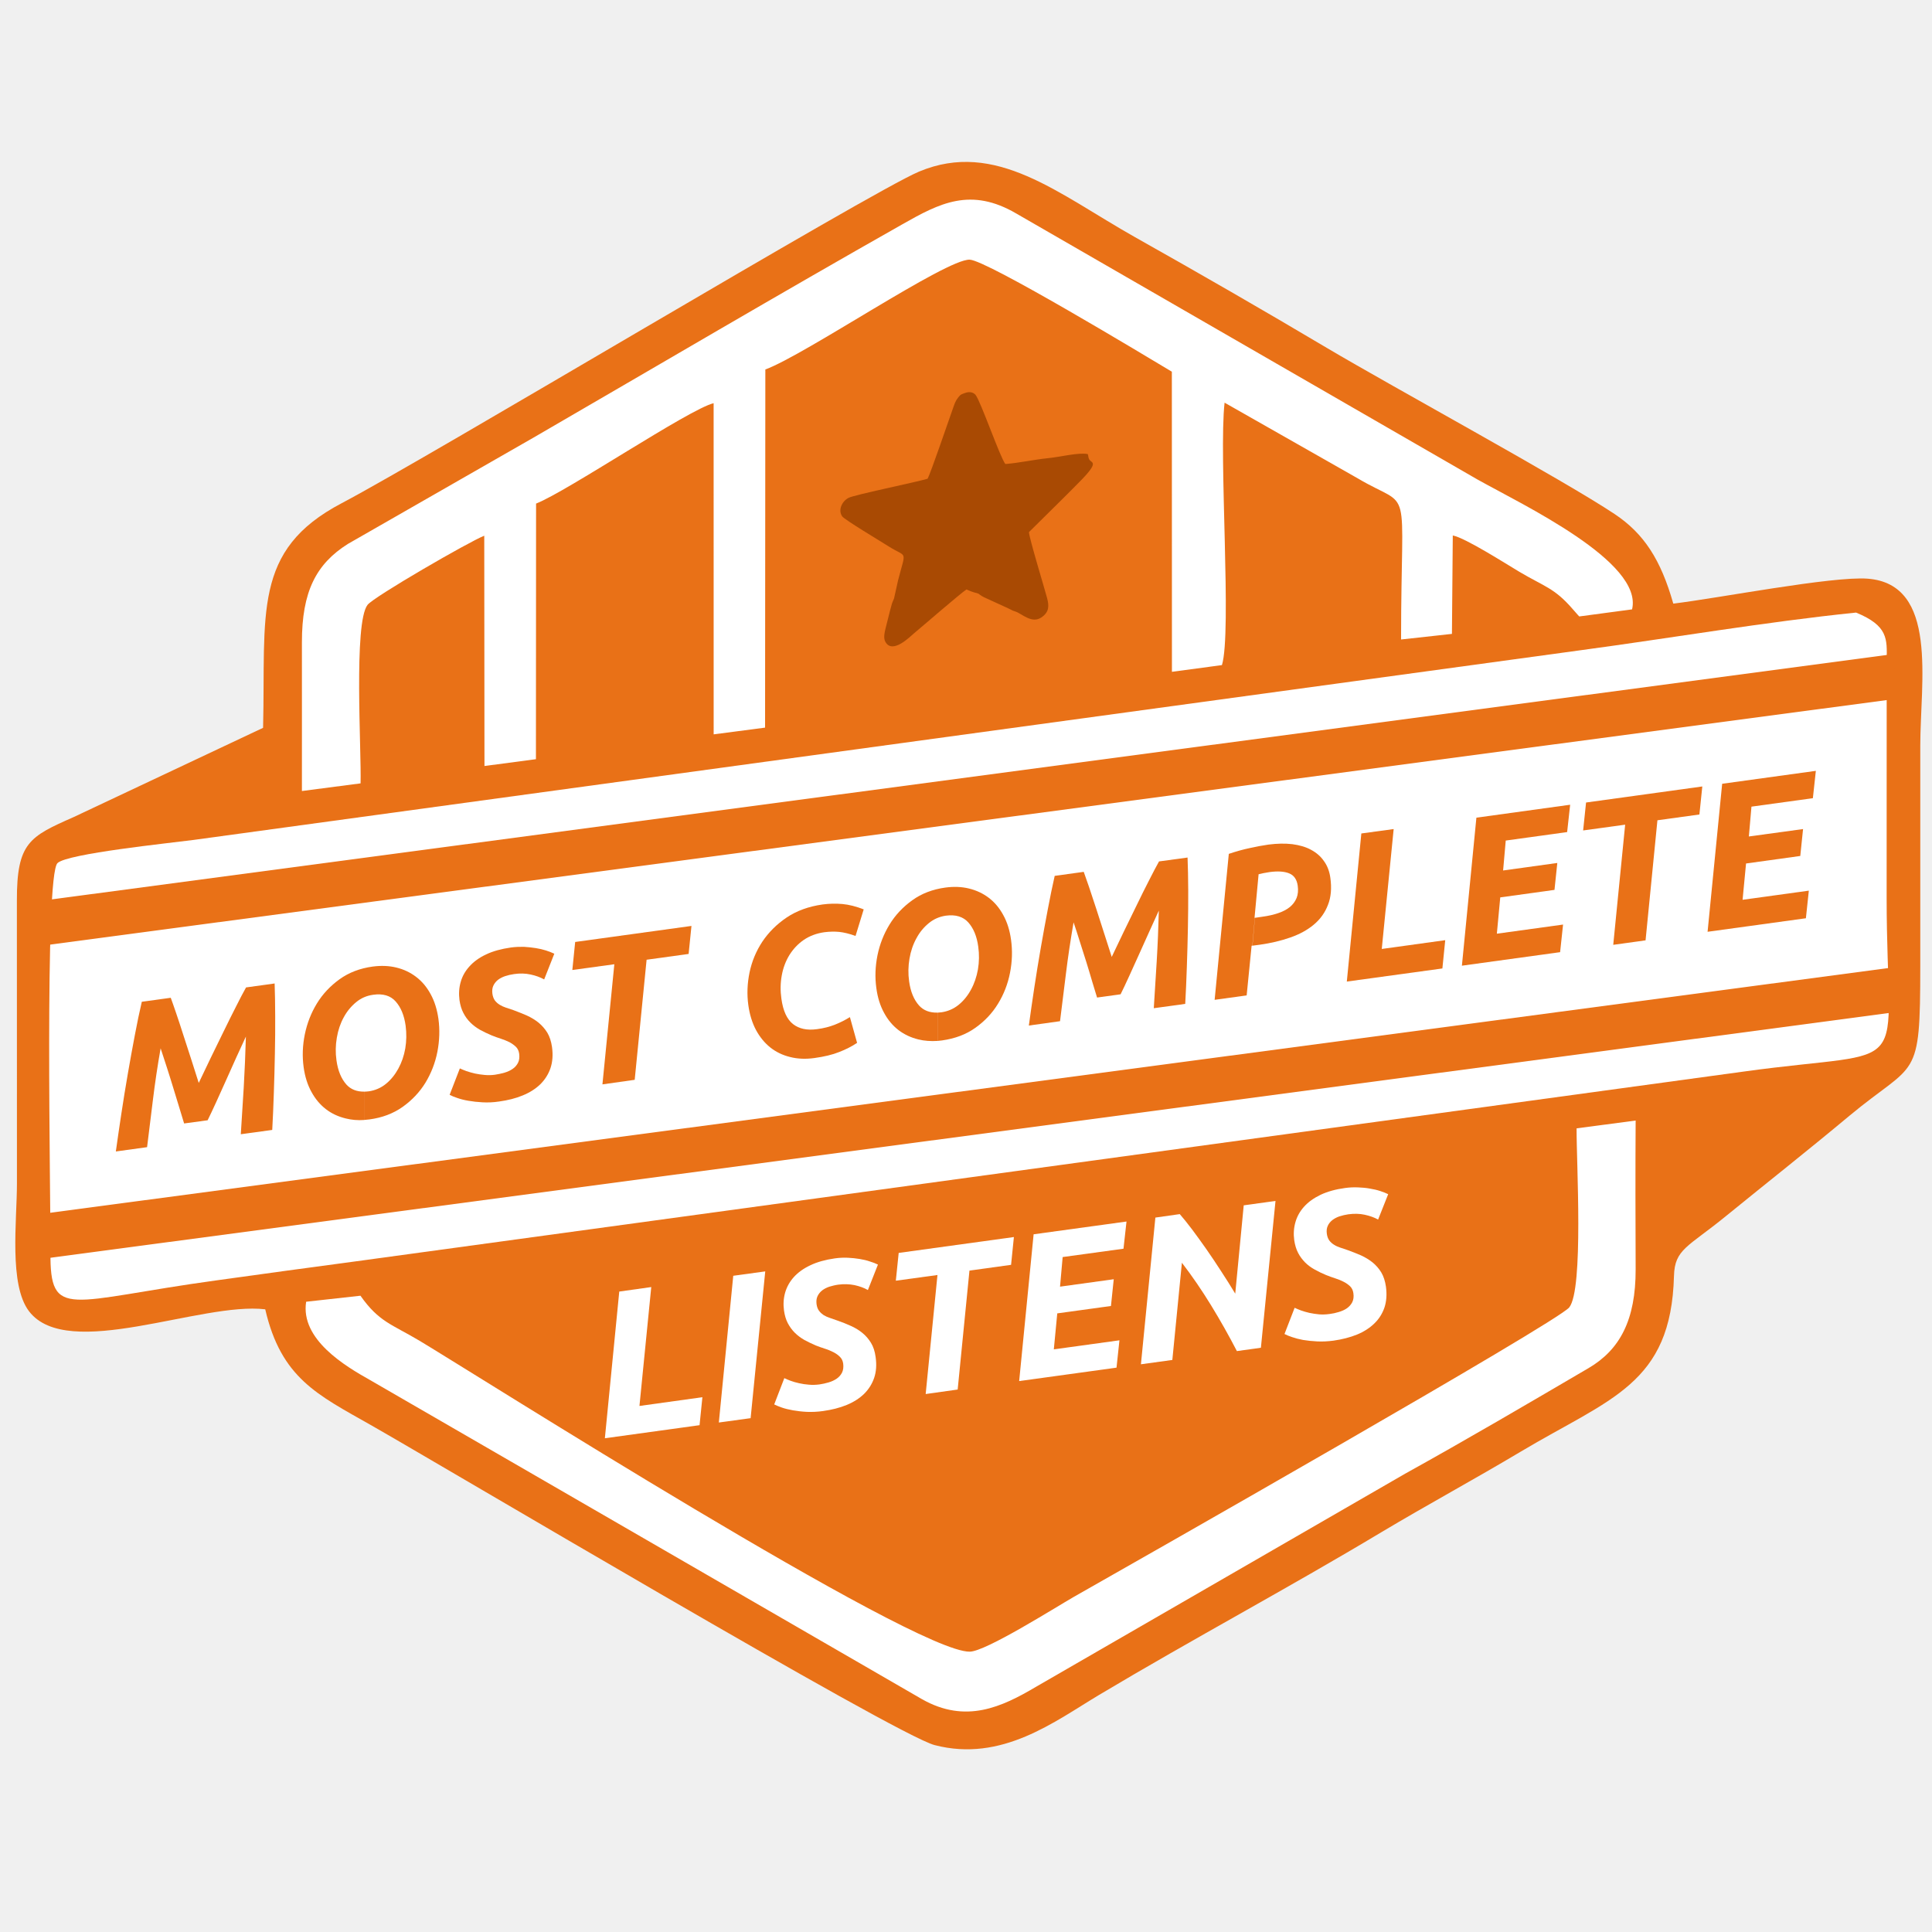
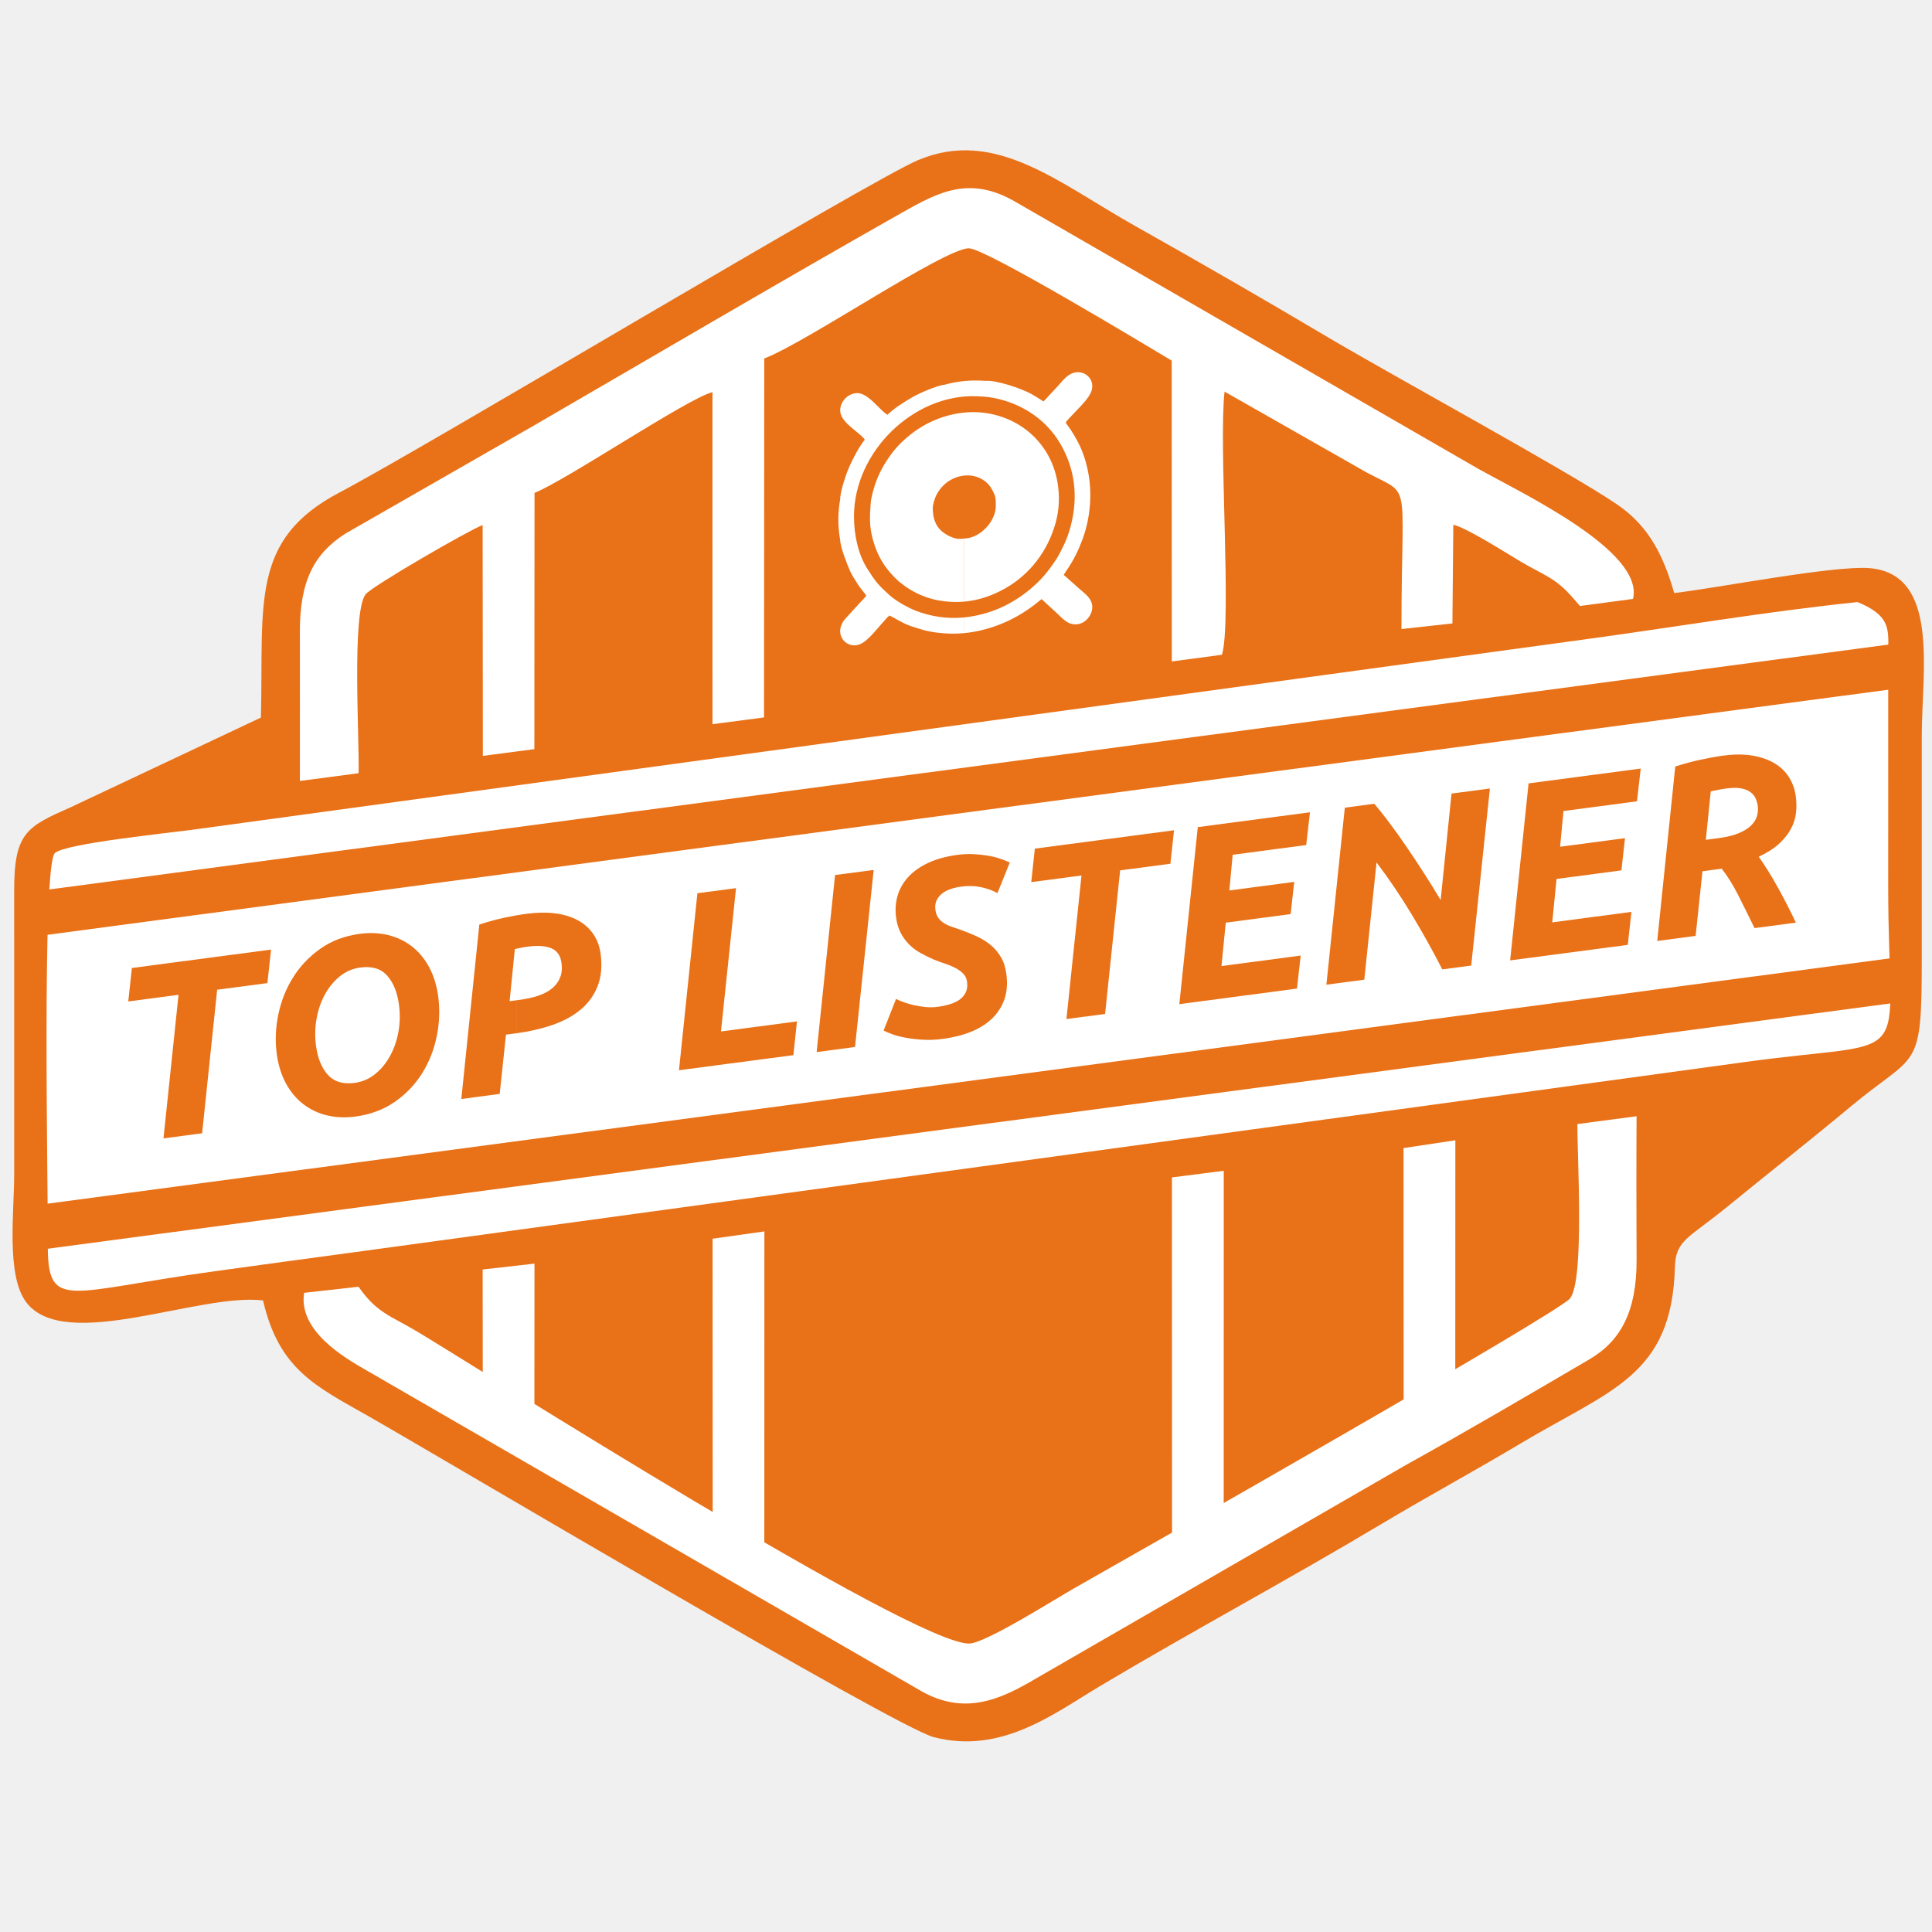
<svg xmlns="http://www.w3.org/2000/svg" version="1.1" x="0px" y="0px" width="100px" height="100px" viewBox="0 0 100 100" enable-background="new 0 0 100 100" xml:space="preserve">
  <g id="primary">
-     <path fill-rule="evenodd" clip-rule="evenodd" fill="#E97117" d="M13.617,37.672l-9.805,4.62c-2.284,1.009-2.946,1.322-2.938,4.331   L0.877,61.24c0,1.964-0.424,5.259,0.628,6.634c2.002,2.611,8.911-0.505,12.224-0.104c0.821,3.559,2.708,4.425,5.434,5.973   c3.511,1.992,27.206,16.063,29.213,16.583c3.487,0.905,6.213-1.224,8.524-2.604c4.838-2.888,9.768-5.517,14.586-8.407   c2.451-1.463,4.808-2.735,7.226-4.178c4.63-2.763,7.785-3.482,7.933-9.094c0.036-1.393,0.725-1.495,2.684-3.094   c2.149-1.75,4.225-3.384,6.392-5.193c3.461-2.879,3.672-1.7,3.672-7.745c0-3.799,0-7.598,0-11.402c0-3.313,0.953-8.375-2.724-8.657   c-1.832-0.138-7.796,1.023-10.06,1.291c-0.647-2.277-1.518-3.621-3.027-4.63c-2.667-1.779-11.455-6.56-14.911-8.609   c-3.324-1.974-6.526-3.817-9.945-5.741c-3.933-2.214-7.191-5.049-11.161-3.379c-2.532,1.066-25.332,14.769-29.886,17.165   C13.039,28.488,13.76,31.761,13.617,37.672" />
+     <path fill-rule="evenodd" clip-rule="evenodd" fill="#E97117" d="M13.506,37.141l-9.828,4.634c-2.29,1.01-2.953,1.322-2.944,4.341   l0.001,14.647c0.001,1.968-0.426,5.273,0.629,6.65c2.005,2.616,8.932-0.504,12.251-0.103c0.823,3.566,2.713,4.435,5.445,5.985   c3.52,1.999,27.27,16.1,29.278,16.621c3.494,0.906,6.229-1.229,8.544-2.612c4.848-2.892,9.787-5.532,14.619-8.421   c2.457-1.468,4.821-2.745,7.24-4.19c4.641-2.77,7.804-3.489,7.952-9.114c0.037-1.396,0.727-1.5,2.692-3.103   c2.152-1.756,4.232-3.392,6.405-5.201c3.469-2.89,3.681-1.706,3.681-7.764c0-3.811,0-7.621,0-11.431   c0-3.321,0.953-8.393-2.729-8.675c-1.838-0.14-7.818,1.023-10.085,1.292c-0.649-2.279-1.52-3.627-3.033-4.639   c-2.672-1.788-11.481-6.578-14.946-8.632c-3.332-1.977-6.541-3.827-9.967-5.754c-3.942-2.219-7.208-5.061-11.187-3.386   C44.99,9.355,22.141,23.086,17.574,25.49C12.925,27.937,13.648,31.217,13.506,37.141" />
  </g>
  <g id="secondary">
-     <path fill-rule="evenodd" clip-rule="evenodd" fill="#FFFFFF" d="M96.07,31.707c-4.711,0.483-9.585,1.322-14.271,1.951   l-71.789,9.818c-1.245,0.165-6.522,0.705-7.033,1.197c-0.683,0.647-0.346,17.403-0.366,20.135c-0.025,3.558,0.921,2.514,8.617,1.46   c2.413-0.335,4.781-0.661,7.196-0.982l71.821-9.821c9.036-1.251,7.407,0.566,7.407-9.014l0.003-12.296   C97.672,33.077,97.734,32.39,96.07,31.707" />
-     <path fill-rule="evenodd" clip-rule="evenodd" fill="#FFFFFF" d="M15.627,40.943l3.036-0.396c0.049-1.733-0.366-8.296,0.36-9.238   c0.318-0.419,5.303-3.299,6.042-3.58l0.011,11.919l2.664-0.352l0.007-13.231c1.602-0.625,7.911-4.884,9.19-5.196l0.002,17.141   l2.661-0.348l0.014-18.538c2.102-0.778,9.351-5.729,10.578-5.684c0.9,0.032,9.16,5.019,10.463,5.799l0.004,15.534l2.588-0.348   c0.52-1.683-0.172-10.837,0.137-13.583l6.896,3.92c2.88,1.705,2.242-0.121,2.239,8.338l2.633-0.29l0.044-5.095   c0.658,0.129,2.73,1.456,3.443,1.879c1.301,0.772,1.807,0.835,2.737,1.902l0.271,0.308c0.019,0.022,0.063,0.067,0.095,0.103   l2.734-0.366c0.586-2.469-5.684-5.422-8.009-6.726L52.619,11.061c-2.376-1.397-3.991-0.54-5.905,0.544   C40.339,15.212,34,18.949,27.631,22.641l-9.63,5.516c-1.631,1.032-2.379,2.452-2.374,5.103   C15.632,35.822,15.625,38.381,15.627,40.943" />
-     <path fill-rule="evenodd" clip-rule="evenodd" fill="#FFFFFF" d="M81.604,58.404c-0.012,1.709,0.375,8.322-0.381,9.268   c-0.626,0.773-22.597,13.256-25.644,14.983c-0.952,0.545-4.546,2.821-5.381,2.835c-2.891,0.053-25.602-14.371-28.477-16.089   c-1.455-0.868-2.107-0.975-3.064-2.335l-2.811,0.312c-0.304,1.946,2.012,3.327,3.309,4.054L47.724,87.95   c2.263,1.28,4.12,0.412,5.908-0.646L72.726,76.28c3.216-1.782,6.322-3.607,9.501-5.469c1.618-0.952,2.44-2.487,2.434-5.117   c-0.011-2.562-0.016-5.133,0-7.696L81.604,58.404z" />
-     <path fill="#FFFFFF" d="M68.818,68.012c0.16-0.019,0.323-0.054,0.481-0.104c0.159-0.048,0.299-0.11,0.415-0.19   c0.119-0.085,0.213-0.188,0.279-0.317c0.063-0.125,0.085-0.281,0.058-0.465c-0.02-0.142-0.072-0.26-0.166-0.353   c-0.093-0.09-0.204-0.17-0.336-0.237c-0.133-0.07-0.278-0.128-0.437-0.179c-0.158-0.053-0.315-0.105-0.478-0.173   c-0.206-0.086-0.402-0.179-0.591-0.286c-0.188-0.103-0.353-0.227-0.493-0.366c-0.142-0.146-0.265-0.308-0.359-0.491   c-0.1-0.188-0.164-0.41-0.202-0.66c-0.044-0.326-0.023-0.638,0.063-0.934c0.084-0.299,0.236-0.566,0.451-0.804   c0.216-0.241,0.499-0.441,0.85-0.611c0.354-0.166,0.775-0.285,1.273-0.352c0.225-0.031,0.448-0.041,0.664-0.031   c0.219,0.008,0.422,0.026,0.613,0.062c0.192,0.031,0.369,0.071,0.531,0.125c0.163,0.053,0.303,0.107,0.418,0.165l-0.521,1.313   c-0.195-0.108-0.428-0.192-0.692-0.249c-0.27-0.059-0.549-0.063-0.85-0.023c-0.159,0.023-0.315,0.06-0.461,0.107   c-0.144,0.049-0.268,0.117-0.371,0.197c-0.104,0.084-0.184,0.183-0.234,0.298c-0.052,0.113-0.068,0.25-0.046,0.407   c0.019,0.142,0.063,0.255,0.126,0.344c0.067,0.089,0.147,0.16,0.241,0.219c0.097,0.063,0.204,0.111,0.324,0.151   c0.123,0.04,0.25,0.086,0.386,0.13c0.234,0.084,0.465,0.175,0.688,0.272c0.224,0.102,0.422,0.223,0.601,0.365   c0.18,0.148,0.33,0.318,0.452,0.519c0.119,0.201,0.199,0.446,0.24,0.731c0.056,0.406,0.029,0.769-0.076,1.085   c-0.108,0.316-0.283,0.594-0.524,0.826c-0.243,0.236-0.543,0.429-0.899,0.575c-0.358,0.144-0.764,0.25-1.218,0.314   c-0.298,0.039-0.577,0.052-0.842,0.039c-0.267-0.014-0.507-0.039-0.727-0.075c-0.217-0.041-0.406-0.09-0.571-0.148   c-0.163-0.054-0.293-0.106-0.393-0.16l0.525-1.357c0.093,0.044,0.201,0.09,0.333,0.139c0.13,0.045,0.273,0.089,0.433,0.125   c0.159,0.034,0.327,0.058,0.501,0.076C68.453,68.043,68.633,68.039,68.818,68.012" />
-     <path fill="#FFFFFF" d="M64.021,69.932c-0.411-0.794-0.856-1.585-1.337-2.37c-0.479-0.781-0.983-1.519-1.509-2.202l-0.495,5.031   l-1.626,0.224l0.748-7.593l1.263-0.18c0.198,0.229,0.412,0.496,0.646,0.805c0.232,0.312,0.475,0.646,0.729,1.009   c0.251,0.36,0.506,0.741,0.76,1.134c0.255,0.393,0.504,0.781,0.736,1.169l0.439-4.571l1.645-0.228l-0.756,7.599L64.021,69.932z" />
-     <polygon fill="#FFFFFF" points="52.752,71.484 53.5,63.887 58.308,63.226 58.152,64.633 55.003,65.065 54.867,66.597    57.647,66.213 57.503,67.597 54.724,67.98 54.546,69.842 57.942,69.374 57.791,70.789  " />
-     <polygon fill="#FFFFFF" points="52.479,64.029 52.333,65.468 50.179,65.766 49.569,71.922 47.913,72.155 48.523,65.994    46.368,66.289 46.516,64.851  " />
-     <path fill="#FFFFFF" d="M42.406,71.659c0.163-0.022,0.324-0.059,0.484-0.106c0.156-0.045,0.297-0.112,0.415-0.192   c0.119-0.08,0.213-0.188,0.277-0.313c0.065-0.13,0.084-0.286,0.061-0.47c-0.021-0.143-0.076-0.259-0.167-0.347   c-0.094-0.094-0.206-0.175-0.337-0.242c-0.132-0.066-0.276-0.13-0.438-0.179c-0.154-0.049-0.315-0.106-0.476-0.169   c-0.208-0.09-0.404-0.184-0.591-0.285c-0.186-0.108-0.353-0.232-0.494-0.372c-0.143-0.143-0.263-0.308-0.361-0.491   c-0.097-0.182-0.163-0.405-0.199-0.66c-0.045-0.325-0.025-0.634,0.06-0.933c0.087-0.296,0.237-0.563,0.453-0.804   c0.215-0.236,0.5-0.442,0.851-0.606c0.353-0.17,0.774-0.286,1.27-0.357c0.228-0.032,0.449-0.042,0.668-0.032   c0.216,0.009,0.419,0.032,0.611,0.063c0.192,0.032,0.371,0.072,0.534,0.13c0.163,0.049,0.299,0.104,0.415,0.161l-0.52,1.317   c-0.197-0.113-0.427-0.196-0.694-0.255c-0.266-0.053-0.549-0.063-0.846-0.023c-0.163,0.023-0.317,0.063-0.463,0.107   c-0.145,0.05-0.27,0.117-0.373,0.197c-0.102,0.085-0.182,0.184-0.234,0.299c-0.052,0.116-0.067,0.25-0.047,0.406   c0.02,0.144,0.063,0.259,0.129,0.344c0.065,0.089,0.147,0.16,0.239,0.224c0.097,0.058,0.204,0.106,0.326,0.146   c0.121,0.044,0.25,0.086,0.383,0.134c0.234,0.081,0.465,0.17,0.688,0.273c0.223,0.098,0.424,0.218,0.602,0.364   c0.179,0.145,0.326,0.314,0.451,0.519c0.121,0.197,0.201,0.442,0.239,0.732c0.058,0.402,0.032,0.764-0.076,1.081   c-0.109,0.316-0.284,0.593-0.524,0.83c-0.241,0.232-0.54,0.424-0.899,0.571c-0.358,0.147-0.764,0.25-1.214,0.313   c-0.299,0.044-0.581,0.053-0.844,0.044c-0.267-0.013-0.507-0.044-0.726-0.081c-0.218-0.039-0.406-0.085-0.571-0.142   c-0.166-0.059-0.295-0.112-0.395-0.162l0.524-1.361c0.096,0.045,0.203,0.094,0.332,0.14c0.132,0.048,0.274,0.089,0.434,0.124   c0.161,0.035,0.33,0.063,0.503,0.075C42.044,71.687,42.223,71.682,42.406,71.659" />
-     <polygon fill="#FFFFFF" points="37.953,66.034 39.609,65.807 38.852,73.404 37.207,73.629  " />
-     <polygon fill="#FFFFFF" points="36.356,72.319 36.209,73.767 31.308,74.444 32.053,66.851 33.709,66.618 33.098,72.772  " />
+     <path fill-rule="evenodd" clip-rule="evenodd" fill="#FFFFFF" d="M96.146,31.164c-4.722,0.485-9.605,1.322-14.306,1.956   L9.89,42.957c-1.248,0.167-6.537,0.708-7.049,1.198c-0.684,0.652-0.346,17.443-0.366,20.184c-0.026,3.566,0.923,2.521,8.635,1.461   c2.419-0.333,4.792-0.66,7.214-0.983l71.983-9.845c9.057-1.252,7.426,0.572,7.426-9.032l0.002-12.325   C97.751,32.535,97.813,31.849,96.146,31.164" />
+     <path fill-rule="evenodd" clip-rule="evenodd" fill="#FFFFFF" d="M15.521,40.423l3.04-0.402c0.05-1.734-0.364-8.313,0.361-9.256   c0.322-0.418,5.318-3.308,6.059-3.588l0.011,11.948l2.667-0.35l0.008-13.264c1.607-0.631,7.93-4.896,9.209-5.213l0.002,17.186   l2.668-0.35l0.012-18.582c2.11-0.78,9.374-5.741,10.604-5.699c0.9,0.032,9.179,5.032,10.485,5.813l0.005,15.571l2.595-0.347   c0.52-1.686-0.176-10.867,0.136-13.619l6.913,3.933c2.887,1.705,2.245-0.12,2.243,8.356l2.638-0.292l0.046-5.105   c0.658,0.132,2.735,1.459,3.449,1.882c1.304,0.773,1.812,0.835,2.746,1.906l0.27,0.31c0.021,0.023,0.062,0.071,0.094,0.105   L84.525,31c0.588-2.48-5.698-5.44-8.029-6.746L52.597,10.469c-2.381-1.403-4-0.543-5.92,0.543   c-6.389,3.618-12.742,7.361-19.124,11.06l-9.652,5.534c-1.638,1.035-2.388,2.458-2.38,5.115   C15.527,35.289,15.52,37.855,15.521,40.423" />
+     <path fill-rule="evenodd" clip-rule="evenodd" fill="#FFFFFF" d="M81.646,58.181c-0.012,1.712,0.377,8.081-0.383,9.026   c-0.626,0.778-22.646,13.288-25.7,15.022c-0.954,0.542-4.557,2.826-5.393,2.841c-2.898,0.051-25.658-14.405-28.542-16.128   c-1.458-0.87-2.111-0.974-3.071-2.341l-2.816,0.316c-0.304,1.945,2.015,3.331,3.314,4.062l28.632,16.554   c2.271,1.285,4.132,0.411,5.922-0.647l19.141-11.047c3.221-1.786,6.335-3.615,9.521-5.482c1.624-0.952,2.445-2.492,2.438-5.128   c-0.009-2.57-0.015-4.886,0-7.453L81.646,58.181z" />
+     <polygon fill-rule="evenodd" clip-rule="evenodd" fill="#FFFFFF" points="24.982,65.709 24.989,73.72 27.66,73.72 27.665,65.404     " />
+     <polygon fill-rule="evenodd" clip-rule="evenodd" fill="#FFFFFF" points="36.883,64.116 36.89,80.504 39.561,80.504 39.565,63.737     " />
+     <polygon fill-rule="evenodd" clip-rule="evenodd" fill="#FFFFFF" points="60.659,60.943 60.666,80.504 63.338,80.504    63.342,60.599  " />
+     <polygon fill-rule="evenodd" clip-rule="evenodd" fill="#FFFFFF" points="72.647,59.423 72.653,73.233 75.324,73.233    75.329,59.021  " />
+     <path fill-rule="evenodd" clip-rule="evenodd" fill="#FFFFFF" d="M45.067,26.065c-0.071,0.874-0.065,1.37,0.22,2.206   c0.266,0.777,0.694,1.329,1.24,1.829l0.343,0.262c0.499,0.339,1.046,0.591,1.679,0.71c0.449,0.084,0.893,0.108,1.332,0.071v-3.266   l-0.149,0.014c-0.329,0.031-0.777-0.202-1.013-0.419c-0.299-0.275-0.439-0.659-0.439-1.175c0-0.184,0.101-0.484,0.161-0.619   c0.149-0.335,0.444-0.658,0.765-0.837c0.835-0.468,1.771-0.207,2.149,0.51c0.197,0.371,0.188,0.458,0.188,0.84   c0,0.77-0.761,1.601-1.529,1.674l-0.127,0.012v3.266c0.722-0.062,1.43-0.288,2.125-0.679c1.313-0.74,2.218-1.953,2.623-3.385   c0.194-0.687,0.217-1.396,0.108-2.073c-0.304-1.887-1.719-3.288-3.612-3.612c-1.121-0.192-2.362,0.067-3.386,0.672   c-0.588,0.348-1.216,0.888-1.616,1.442c-0.097,0.135-0.163,0.226-0.25,0.36c-0.091,0.141-0.148,0.242-0.225,0.382   c-0.14,0.256-0.258,0.525-0.365,0.842C45.22,25.295,45.07,25.822,45.067,26.065" />
+     <path fill-rule="evenodd" clip-rule="evenodd" fill="#FFFFFF" d="M43.488,21.246c0,0.626,0.99,1.109,1.274,1.51   c-0.307,0.383-0.594,0.945-0.798,1.393c-0.148,0.322-0.476,1.274-0.476,1.684c-0.124,0.708-0.13,1.412,0,2.115   c0,0.358,0.374,1.305,0.511,1.607c0.107,0.236,0.252,0.452,0.389,0.67c0.144,0.228,0.302,0.395,0.451,0.602   c-0.073,0.116-0.258,0.295-0.363,0.41l-0.74,0.808c-0.065,0.074-0.11,0.146-0.157,0.241c-0.292,0.6,0.15,1.169,0.725,1.114   c0.48-0.045,0.932-0.675,1.331-1.114c0.109-0.119,0.29-0.341,0.401-0.426c0.278,0.12,0.693,0.416,1.142,0.558   c0.525,0.167,0.737,0.253,1.353,0.33c0.453,0.057,0.899,0.066,1.35,0.026v-0.813c-0.435,0.04-0.869,0.029-1.296-0.037   c-0.404-0.063-0.607-0.121-0.972-0.236c-0.48-0.151-1.208-0.551-1.583-0.892c-0.584-0.531-0.721-0.697-1.146-1.371   c-0.472-0.75-0.682-1.76-0.682-2.693c0-3.356,3.085-6.338,6.337-6.223c0.292,0.01,0.56,0.027,0.855,0.081   c1.47,0.269,2.739,1.109,3.478,2.361c0.755,1.282,0.956,2.73,0.543,4.298c-0.093,0.355-0.221,0.69-0.366,0.994   c-0.285,0.598-0.422,0.797-0.784,1.277c-0.688,0.91-1.788,1.707-2.845,2.088c-0.507,0.183-1.021,0.302-1.535,0.35v0.814   c0.308-0.028,0.619-0.08,0.932-0.155c1.004-0.243,1.894-0.68,2.723-1.308c0.134-0.102,0.245-0.204,0.371-0.3l0.809,0.744   c0.265,0.239,0.538,0.604,1.026,0.56c0.437-0.041,0.79-0.467,0.79-0.89c0-0.453-0.404-0.709-0.645-0.927l-0.834-0.743   c0.202-0.322,0.308-0.438,0.521-0.83c0.173-0.317,0.294-0.595,0.426-0.938c0.405-1.048,0.539-2.312,0.339-3.436   c-0.167-0.941-0.443-1.563-0.922-2.305c-0.095-0.148-0.185-0.237-0.261-0.375c0.075-0.121,0.267-0.306,0.375-0.424   c0.405-0.441,1-0.958,1.001-1.439v-0.026c0.001-0.432-0.393-0.752-0.815-0.712c-0.438,0.041-0.708,0.43-0.937,0.681l-0.771,0.831   c-0.048-0.028-0.097-0.06-0.146-0.095c-0.062-0.042-0.103-0.063-0.164-0.102c-0.107-0.069-0.2-0.123-0.317-0.188   c-0.522-0.292-1.835-0.733-2.38-0.681c-0.686-0.05-1.387-0.007-2.116,0.2c-0.407,0.039-1.327,0.45-1.64,0.631   c-0.463,0.267-0.949,0.571-1.316,0.923c-0.419-0.239-1.01-1.18-1.63-1.119C43.864,20.396,43.488,20.785,43.488,21.246" />
  </g>
  <g id="tertiary">
-     <polygon fill-rule="evenodd" clip-rule="evenodd" fill="#E97117" points="1.942,62.86 98.011,50.069 98.113,52.387 2.042,65.177     " />
-     <polygon fill-rule="evenodd" clip-rule="evenodd" fill="#E97117" points="1.942,46.65 98.011,33.854 98.113,36.175 2.042,48.966     " />
-     <polygon fill-rule="evenodd" clip-rule="evenodd" fill="#E97117" points="88.384,48.229 89.139,40.568 93.988,39.899    93.834,41.314 90.655,41.752 90.521,43.296 93.326,42.912 93.182,44.305 90.375,44.694 90.196,46.573 93.625,46.1 93.473,47.529     " />
-     <polygon fill-rule="evenodd" clip-rule="evenodd" fill="#E97117" points="88.111,40.707 87.961,42.158 85.788,42.457    85.174,48.672 83.501,48.904 84.118,42.685 81.943,42.984 82.094,41.538  " />
-     <polygon fill-rule="evenodd" clip-rule="evenodd" fill="#E97117" points="75.668,49.984 76.418,42.323 81.271,41.653    81.115,43.068 77.937,43.507 77.801,45.056 80.606,44.667 80.46,46.06 77.653,46.449 77.477,48.328 80.904,47.855 80.751,49.284     " />
-     <polygon fill-rule="evenodd" clip-rule="evenodd" fill="#E97117" points="74.805,48.663 74.658,50.127 69.711,50.806 70.463,43.14    72.136,42.912 71.52,49.118  " />
-     <path fill-rule="evenodd" clip-rule="evenodd" fill="#E97117" d="M65.654,43.716c0.448-0.058,0.862-0.066,1.235-0.022   c0.376,0.05,0.701,0.143,0.975,0.294c0.275,0.148,0.498,0.34,0.669,0.59c0.174,0.241,0.282,0.531,0.326,0.861   c0.074,0.531,0.035,1-0.124,1.397c-0.153,0.402-0.396,0.742-0.732,1.022c-0.329,0.276-0.736,0.5-1.216,0.666   c-0.478,0.169-1.007,0.294-1.583,0.375l-0.375,0.049l0.125-1.442l0.397-0.058c0.298-0.04,0.572-0.103,0.808-0.184   c0.241-0.08,0.441-0.187,0.604-0.316c0.157-0.13,0.274-0.286,0.349-0.47c0.071-0.178,0.092-0.392,0.058-0.634   c-0.045-0.321-0.191-0.536-0.441-0.638c-0.25-0.103-0.591-0.125-1.019-0.067c-0.121,0.018-0.224,0.036-0.31,0.054   c-0.085,0.018-0.169,0.04-0.255,0.058l-0.211,2.254h0.015l-0.127,1.442l-0.039,0.004l-0.256,2.571l-1.658,0.229l0.734-7.555   c0.375-0.125,0.736-0.228,1.079-0.299C65.021,43.819,65.349,43.761,65.654,43.716" />
-     <path fill-rule="evenodd" clip-rule="evenodd" fill="#E97117" d="M56.094,45.127c0.069,0.188,0.162,0.451,0.278,0.794   c0.118,0.344,0.242,0.723,0.377,1.139c0.131,0.411,0.271,0.839,0.409,1.272c0.14,0.438,0.268,0.835,0.385,1.197   c0.188-0.402,0.399-0.839,0.625-1.308c0.228-0.47,0.45-0.929,0.673-1.38c0.219-0.455,0.43-0.875,0.633-1.272   c0.199-0.393,0.37-0.718,0.517-0.982l1.477-0.201c0.021,0.496,0.03,1.058,0.034,1.683c0.002,0.625-0.002,1.277-0.016,1.947   c-0.016,0.669-0.028,1.343-0.055,2.026c-0.021,0.679-0.052,1.321-0.084,1.919l-1.627,0.224c0.049-0.744,0.1-1.558,0.151-2.423   c0.052-0.871,0.087-1.746,0.11-2.63c-0.146,0.317-0.306,0.674-0.485,1.068c-0.179,0.388-0.357,0.786-0.533,1.183   c-0.18,0.403-0.351,0.781-0.52,1.148c-0.168,0.365-0.313,0.679-0.441,0.933l-1.218,0.169c-0.065-0.209-0.146-0.473-0.242-0.794   c-0.092-0.321-0.198-0.665-0.307-1.022c-0.115-0.361-0.226-0.723-0.346-1.089c-0.111-0.366-0.222-0.691-0.321-0.987   c-0.156,0.907-0.291,1.795-0.397,2.67c-0.111,0.875-0.211,1.691-0.304,2.446l-1.614,0.225c0.082-0.608,0.176-1.255,0.28-1.947   c0.105-0.692,0.217-1.384,0.337-2.072c0.119-0.691,0.243-1.352,0.364-1.996c0.121-0.643,0.24-1.219,0.357-1.732L56.094,45.127z" />
-     <path fill-rule="evenodd" clip-rule="evenodd" fill="#E97117" d="M48.956,47.395c-0.328,0.049-0.624,0.174-0.882,0.388   c-0.258,0.21-0.473,0.469-0.642,0.786c-0.173,0.313-0.293,0.666-0.358,1.054C47.009,50.006,47,50.4,47.056,50.792   c0.073,0.536,0.244,0.951,0.516,1.255c0.231,0.255,0.549,0.375,0.951,0.366v1.465c-0.344,0.022-0.674,0-0.987-0.077   c-0.384-0.094-0.727-0.254-1.027-0.481c-0.301-0.231-0.554-0.531-0.75-0.897c-0.201-0.365-0.334-0.791-0.399-1.276   c-0.078-0.559-0.058-1.121,0.058-1.701c0.119-0.576,0.326-1.107,0.625-1.594c0.299-0.491,0.692-0.906,1.176-1.255   c0.482-0.348,1.054-0.566,1.708-0.656c0.437-0.059,0.846-0.045,1.229,0.049c0.385,0.094,0.727,0.254,1.03,0.486   c0.298,0.228,0.548,0.526,0.746,0.893c0.201,0.366,0.334,0.791,0.4,1.277c0.077,0.558,0.06,1.125-0.053,1.702   c-0.113,0.581-0.321,1.115-0.62,1.602c-0.298,0.491-0.691,0.906-1.175,1.25c-0.483,0.345-1.058,0.559-1.722,0.652l-0.235,0.027   v-1.465l0.21-0.019c0.326-0.049,0.62-0.174,0.879-0.383c0.257-0.21,0.474-0.474,0.643-0.79c0.172-0.313,0.29-0.662,0.359-1.046   c0.065-0.388,0.072-0.776,0.016-1.178c-0.073-0.537-0.246-0.952-0.515-1.254C49.849,47.444,49.462,47.328,48.956,47.395" />
-     <path fill-rule="evenodd" clip-rule="evenodd" fill="#E97117" d="M44.363,53.979c-0.274,0.184-0.582,0.34-0.929,0.474   c-0.343,0.139-0.772,0.241-1.288,0.312c-0.442,0.06-0.857,0.046-1.246-0.053c-0.388-0.094-0.732-0.259-1.029-0.495   c-0.296-0.237-0.544-0.54-0.742-0.906c-0.196-0.371-0.328-0.799-0.395-1.281c-0.078-0.559-0.056-1.125,0.063-1.701   c0.123-0.581,0.344-1.108,0.665-1.594c0.325-0.482,0.744-0.901,1.257-1.246c0.519-0.348,1.134-0.571,1.857-0.674   c0.341-0.045,0.685-0.054,1.029-0.023c0.341,0.031,0.709,0.125,1.1,0.277l-0.422,1.375c-0.322-0.116-0.604-0.183-0.845-0.209   c-0.244-0.023-0.503-0.018-0.773,0.017c-0.406,0.058-0.76,0.192-1.062,0.397c-0.304,0.209-0.549,0.473-0.745,0.786   c-0.193,0.316-0.324,0.665-0.394,1.053c-0.071,0.389-0.078,0.791-0.02,1.2c0.087,0.636,0.288,1.069,0.602,1.318   c0.313,0.245,0.728,0.335,1.242,0.263c0.343-0.044,0.654-0.125,0.936-0.236c0.276-0.111,0.533-0.24,0.767-0.388L44.363,53.979z" />
-     <polygon fill-rule="evenodd" clip-rule="evenodd" fill="#E97117" points="35.79,47.926 35.643,49.376 33.468,49.676 32.852,55.891    31.182,56.127 31.798,49.909 29.624,50.207 29.771,48.756  " />
-     <path fill-rule="evenodd" clip-rule="evenodd" fill="#E97117" d="M25.624,55.627c0.165-0.027,0.328-0.058,0.491-0.106   c0.159-0.049,0.3-0.111,0.42-0.196c0.119-0.08,0.209-0.183,0.277-0.313c0.066-0.128,0.084-0.289,0.06-0.473   c-0.02-0.143-0.075-0.265-0.169-0.357c-0.092-0.089-0.206-0.17-0.337-0.241c-0.134-0.066-0.281-0.124-0.442-0.178   c-0.159-0.05-0.319-0.107-0.482-0.174c-0.208-0.086-0.407-0.184-0.596-0.286c-0.188-0.108-0.355-0.232-0.498-0.375   c-0.146-0.143-0.266-0.309-0.362-0.496c-0.1-0.187-0.166-0.41-0.203-0.664c-0.042-0.326-0.024-0.645,0.063-0.943   c0.084-0.299,0.236-0.567,0.456-0.808c0.217-0.242,0.504-0.451,0.859-0.616c0.353-0.17,0.781-0.286,1.281-0.358   c0.229-0.031,0.454-0.04,0.672-0.036c0.219,0.014,0.427,0.036,0.621,0.067c0.192,0.031,0.371,0.072,0.533,0.125   c0.167,0.053,0.306,0.112,0.423,0.165l-0.525,1.331c-0.198-0.111-0.431-0.197-0.703-0.255c-0.268-0.058-0.551-0.067-0.853-0.022   c-0.163,0.022-0.319,0.059-0.466,0.107c-0.145,0.049-0.268,0.116-0.375,0.196c-0.105,0.085-0.183,0.188-0.237,0.304   c-0.051,0.115-0.066,0.25-0.046,0.407c0.02,0.143,0.063,0.257,0.129,0.353c0.067,0.084,0.147,0.159,0.243,0.219   c0.096,0.058,0.203,0.11,0.328,0.151c0.121,0.039,0.252,0.086,0.388,0.129c0.238,0.09,0.467,0.179,0.692,0.277   c0.226,0.103,0.427,0.224,0.608,0.37c0.181,0.148,0.33,0.321,0.455,0.521c0.12,0.202,0.201,0.448,0.243,0.742   c0.056,0.406,0.029,0.768-0.078,1.089c-0.109,0.321-0.286,0.599-0.529,0.84c-0.246,0.236-0.547,0.429-0.909,0.576   c-0.362,0.151-0.77,0.253-1.228,0.316c-0.299,0.045-0.583,0.055-0.848,0.041c-0.271-0.014-0.513-0.041-0.734-0.08   c-0.219-0.037-0.409-0.086-0.574-0.144c-0.167-0.054-0.298-0.111-0.399-0.165l0.529-1.366c0.094,0.043,0.206,0.09,0.337,0.138   c0.129,0.046,0.276,0.085,0.437,0.125c0.161,0.035,0.331,0.058,0.507,0.075C25.258,55.654,25.441,55.654,25.624,55.627" />
-     <path fill-rule="evenodd" clip-rule="evenodd" fill="#E97117" d="M19.316,51.489c-0.328,0.044-0.625,0.169-0.882,0.383   c-0.257,0.211-0.473,0.47-0.644,0.787c-0.171,0.312-0.292,0.665-0.356,1.053c-0.067,0.389-0.074,0.777-0.018,1.171   c0.074,0.535,0.245,0.95,0.515,1.254c0.226,0.249,0.531,0.37,0.917,0.366v1.468c-0.332,0.023-0.65-0.004-0.953-0.08   c-0.384-0.093-0.726-0.25-1.027-0.482s-0.552-0.531-0.75-0.897c-0.202-0.366-0.335-0.789-0.402-1.276   c-0.076-0.559-0.056-1.12,0.061-1.697c0.118-0.575,0.326-1.11,0.625-1.599c0.299-0.49,0.691-0.905,1.173-1.254   c0.485-0.348,1.054-0.566,1.71-0.656c0.438-0.058,0.847-0.044,1.23,0.05c0.384,0.093,0.726,0.254,1.026,0.486   c0.302,0.228,0.552,0.527,0.75,0.894c0.201,0.366,0.333,0.79,0.402,1.276c0.076,0.558,0.058,1.125-0.054,1.705   c-0.114,0.58-0.322,1.112-0.62,1.603c-0.3,0.487-0.693,0.901-1.175,1.246c-0.485,0.344-1.058,0.563-1.724,0.651l-0.27,0.027v-1.464   c0.078,0,0.159-0.009,0.246-0.018c0.326-0.05,0.621-0.175,0.879-0.385c0.257-0.21,0.471-0.474,0.643-0.79   c0.171-0.313,0.292-0.66,0.359-1.045c0.064-0.384,0.071-0.777,0.018-1.178c-0.074-0.536-0.248-0.952-0.518-1.255   C20.211,51.533,19.823,51.417,19.316,51.489" />
-     <path fill-rule="evenodd" clip-rule="evenodd" fill="#E97117" d="M8.838,51.645c0.069,0.188,0.163,0.452,0.279,0.795   c0.118,0.345,0.243,0.724,0.375,1.14c0.134,0.414,0.27,0.839,0.414,1.276c0.139,0.433,0.268,0.834,0.381,1.196   c0.192-0.405,0.399-0.84,0.628-1.313c0.227-0.466,0.45-0.924,0.672-1.376c0.221-0.455,0.433-0.879,0.633-1.271   c0.199-0.399,0.371-0.725,0.516-0.983l1.479-0.205c0.018,0.5,0.027,1.063,0.029,1.688c0.004,0.624-0.002,1.272-0.016,1.941   c-0.014,0.675-0.029,1.349-0.054,2.027c-0.022,0.679-0.049,1.321-0.083,1.925l-1.627,0.223c0.049-0.75,0.101-1.559,0.152-2.43   c0.049-0.864,0.087-1.745,0.111-2.624c-0.145,0.316-0.308,0.669-0.489,1.063c-0.176,0.392-0.354,0.79-0.533,1.188   c-0.177,0.397-0.348,0.78-0.518,1.147c-0.167,0.366-0.313,0.674-0.44,0.933L9.53,58.15c-0.065-0.206-0.146-0.475-0.242-0.796   c-0.096-0.32-0.199-0.661-0.311-1.017c-0.111-0.361-0.222-0.725-0.341-1.09c-0.116-0.365-0.224-0.696-0.322-0.986   c-0.159,0.902-0.292,1.79-0.399,2.668c-0.109,0.877-0.21,1.693-0.302,2.448L5.996,59.6c0.085-0.606,0.179-1.258,0.284-1.949   c0.105-0.693,0.215-1.38,0.335-2.067c0.12-0.692,0.24-1.357,0.363-2c0.121-0.644,0.242-1.22,0.362-1.733L8.838,51.645z" />
-   </g>
-   <g id="quaternary">
-     <path fill-rule="evenodd" clip-rule="evenodd" fill="#A94A03" d="M48.009,24.781c-0.654,0.191-3.804,0.834-4.094,0.99   c-0.344,0.183-0.547,0.639-0.322,0.958c0.119,0.169,1.951,1.267,2.377,1.536c1.003,0.639,0.93,0.143,0.515,1.768l-0.211,0.947   c-0.047,0.121-0.076,0.161-0.116,0.294c-0.111,0.389-0.216,0.848-0.322,1.254c-0.051,0.21-0.115,0.478-0.018,0.675   c0.362,0.706,1.313-0.277,1.497-0.428c0.392-0.322,2.388-2.054,2.707-2.264c0.165,0.072,0.294,0.125,0.463,0.17   c0.075,0.022,0.035,0,0.112,0.031c0.161,0.063,0.007-0.004,0.126,0.076c0.109,0.072,0.089,0.063,0.217,0.129l1.122,0.514   c0.012,0.004,0.025,0.008,0.036,0.014l0.335,0.165c0.069,0.026,0.069,0.022,0.143,0.048c0.337,0.125,0.826,0.625,1.314,0.308   c0.441-0.29,0.403-0.629,0.31-1c-0.124-0.477-0.935-3.129-0.941-3.424L55,25.82c0.294-0.286,0.564-0.567,0.862-0.866   c1.07-1.076,0.637-0.973,0.52-1.169c-0.06-0.104-0.039-0.165-0.078-0.281c-0.469-0.099-1.437,0.152-2.077,0.213   c-0.731,0.076-1.481,0.246-2.189,0.3c-0.255-0.291-1.289-3.281-1.546-3.581c-0.123-0.138-0.317-0.179-0.545-0.094   c-0.163,0.062-0.216,0.053-0.359,0.241c-0.143,0.187-0.179,0.317-0.268,0.567C49.129,21.677,48.158,24.539,48.009,24.781" />
+     <path fill-rule="evenodd" clip-rule="evenodd" fill="#E97117" d="M89.217,39.109c0.572-0.076,1.081-0.073,1.526,0.007   c0.445,0.08,0.823,0.217,1.136,0.41s0.558,0.438,0.736,0.731c0.177,0.293,0.289,0.611,0.334,0.954   c0.038,0.281,0.043,0.563,0.014,0.845c-0.027,0.282-0.113,0.559-0.256,0.829c-0.142,0.271-0.347,0.53-0.613,0.779   c-0.269,0.248-0.622,0.475-1.064,0.681c0.298,0.413,0.614,0.918,0.95,1.518c0.336,0.599,0.661,1.229,0.975,1.892l-2.141,0.283   c-0.274-0.563-0.55-1.121-0.827-1.671c-0.277-0.55-0.566-1.017-0.871-1.403l-0.641,0.084v-1.603l0.497-0.066   c0.411-0.054,0.752-0.138,1.022-0.252c0.272-0.114,0.484-0.247,0.64-0.397c0.154-0.15,0.256-0.314,0.307-0.491   c0.05-0.176,0.064-0.349,0.041-0.521c-0.019-0.145-0.059-0.281-0.118-0.408c-0.06-0.126-0.152-0.234-0.277-0.321   c-0.125-0.088-0.284-0.15-0.481-0.185c-0.194-0.035-0.438-0.033-0.729,0.005c-0.146,0.02-0.295,0.043-0.447,0.073   c-0.152,0.029-0.28,0.055-0.381,0.076l-0.255,2.511l0.18-0.023v1.604l-0.355,0.047l-0.354,3.345l-1.987,0.263l0.933-9.029   c0.45-0.146,0.891-0.265,1.322-0.357S88.857,39.157,89.217,39.109" />
+     <polygon fill-rule="evenodd" clip-rule="evenodd" fill="#E97117" points="78.165,49.71 79.119,40.548 84.924,39.781 84.73,41.475    80.925,41.979 80.751,43.827 84.109,43.383 83.925,45.05 80.567,45.494 80.343,47.741 84.443,47.199 84.253,48.906  " />
+     <path fill-rule="evenodd" clip-rule="evenodd" fill="#E97117" d="M74.653,50.175c-0.492-0.961-1.024-1.917-1.598-2.866   c-0.573-0.95-1.176-1.84-1.806-2.669l-0.633,6.068l-1.962,0.259l0.954-9.162l1.525-0.202c0.235,0.273,0.494,0.598,0.774,0.974   c0.28,0.375,0.57,0.783,0.872,1.221c0.302,0.438,0.604,0.896,0.911,1.373s0.6,0.948,0.878,1.416l0.563-5.512l1.986-0.262   l-0.967,9.164L74.653,50.175z" />
+     <polygon fill-rule="evenodd" clip-rule="evenodd" fill="#E97117" points="61.043,51.974 61.997,42.811 67.804,42.044    67.609,43.739 63.804,44.242 63.63,46.09 66.988,45.646 66.804,47.313 63.445,47.757 63.223,50.003 67.323,49.461 67.131,51.169     " />
+     <polygon fill-rule="evenodd" clip-rule="evenodd" fill="#E97117" points="60.767,42.974 60.579,44.707 57.978,45.05 57.199,52.481    55.199,52.746 55.978,45.315 53.377,45.658 53.564,43.925  " />
+     <path fill-rule="evenodd" clip-rule="evenodd" fill="#E97117" d="M48.558,52.111c0.197-0.026,0.391-0.067,0.583-0.124   c0.192-0.055,0.36-0.132,0.504-0.229c0.144-0.098,0.255-0.223,0.334-0.377c0.08-0.154,0.105-0.342,0.076-0.564   c-0.023-0.171-0.089-0.312-0.2-0.423c-0.11-0.111-0.245-0.209-0.403-0.292c-0.159-0.083-0.334-0.157-0.524-0.219   c-0.191-0.061-0.382-0.131-0.576-0.21c-0.249-0.106-0.486-0.223-0.711-0.349c-0.226-0.126-0.424-0.276-0.594-0.449   c-0.17-0.173-0.314-0.372-0.43-0.596c-0.117-0.223-0.195-0.489-0.236-0.796c-0.052-0.393-0.025-0.769,0.079-1.125   c0.105-0.357,0.289-0.679,0.551-0.965c0.262-0.287,0.605-0.53,1.032-0.73c0.426-0.2,0.938-0.339,1.536-0.418   c0.273-0.036,0.542-0.047,0.804-0.035c0.263,0.013,0.509,0.04,0.741,0.078c0.23,0.039,0.444,0.091,0.639,0.156   c0.195,0.066,0.364,0.133,0.503,0.201l-0.638,1.584c-0.235-0.134-0.514-0.236-0.837-0.307c-0.322-0.07-0.662-0.082-1.021-0.034   c-0.196,0.026-0.382,0.068-0.557,0.126c-0.175,0.058-0.326,0.136-0.451,0.236c-0.126,0.098-0.221,0.218-0.286,0.356   c-0.064,0.139-0.084,0.303-0.059,0.49c0.022,0.171,0.074,0.31,0.152,0.417c0.08,0.106,0.176,0.196,0.29,0.267   c0.114,0.072,0.243,0.134,0.389,0.184c0.146,0.049,0.3,0.103,0.465,0.16c0.283,0.102,0.558,0.213,0.826,0.334   c0.268,0.121,0.51,0.27,0.724,0.446c0.215,0.176,0.396,0.384,0.539,0.626c0.146,0.241,0.241,0.537,0.287,0.887   c0.065,0.487,0.032,0.922-0.101,1.305c-0.133,0.382-0.345,0.714-0.638,0.996s-0.656,0.511-1.09,0.686   c-0.433,0.175-0.923,0.298-1.47,0.37c-0.358,0.047-0.698,0.062-1.017,0.042c-0.32-0.018-0.612-0.051-0.874-0.1   c-0.263-0.047-0.492-0.105-0.688-0.175c-0.196-0.07-0.355-0.136-0.476-0.199l0.644-1.636c0.111,0.055,0.245,0.111,0.4,0.168   c0.155,0.059,0.33,0.108,0.522,0.153c0.193,0.044,0.395,0.076,0.606,0.097C48.119,52.146,48.335,52.141,48.558,52.111" />
+     <polygon fill-rule="evenodd" clip-rule="evenodd" fill="#E97117" points="43.223,45.292 45.222,45.028 44.256,54.191    42.269,54.455  " />
+     <polygon fill-rule="evenodd" clip-rule="evenodd" fill="#E97117" points="41.251,52.867 41.065,54.614 35.144,55.396    36.098,46.234 38.096,45.97 37.317,53.388  " />
+     <path fill-rule="evenodd" clip-rule="evenodd" fill="#E97117" d="M27.267,47.297c0.539-0.071,1.031-0.077,1.478-0.02   c0.446,0.059,0.833,0.177,1.161,0.355c0.328,0.178,0.594,0.415,0.798,0.709c0.205,0.295,0.333,0.638,0.384,1.031   c0.084,0.641,0.032,1.2-0.157,1.677c-0.189,0.478-0.483,0.882-0.883,1.213s-0.886,0.595-1.46,0.792   c-0.558,0.192-1.172,0.334-1.842,0.427v-1.708l0.131-0.017c0.359-0.049,0.683-0.119,0.97-0.214c0.287-0.096,0.527-0.22,0.719-0.375   c0.192-0.157,0.333-0.342,0.422-0.559c0.089-0.216,0.114-0.469,0.076-0.761c-0.051-0.383-0.227-0.639-0.525-0.764   c-0.299-0.125-0.705-0.154-1.217-0.086c-0.146,0.019-0.269,0.04-0.371,0.062c-0.101,0.022-0.203,0.044-0.304,0.066l-0.269,2.696   l0.366-0.049v1.708l-0.055,0.007l-0.5,0.066l-0.324,3.067l-1.987,0.264l0.932-9.03c0.45-0.146,0.881-0.264,1.291-0.353   C26.511,47.414,26.899,47.345,27.267,47.297" />
+     <path fill-rule="evenodd" clip-rule="evenodd" fill="#E97117" d="M18.651,50.079c-0.393,0.052-0.745,0.202-1.055,0.451   c-0.31,0.251-0.569,0.563-0.776,0.938c-0.207,0.375-0.352,0.795-0.434,1.257c-0.082,0.464-0.092,0.93-0.03,1.399   c0.084,0.642,0.288,1.143,0.609,1.504c0.261,0.293,0.614,0.44,1.061,0.443v1.757c-0.39,0.021-0.762-0.013-1.116-0.1   c-0.458-0.113-0.867-0.311-1.225-0.589c-0.359-0.278-0.656-0.638-0.892-1.075c-0.236-0.438-0.393-0.948-0.47-1.528   c-0.088-0.667-0.059-1.344,0.084-2.032c0.144-0.688,0.396-1.324,0.759-1.906c0.362-0.583,0.833-1.079,1.413-1.49   c0.58-0.412,1.263-0.669,2.049-0.773c0.521-0.069,1.011-0.047,1.469,0.066c0.458,0.113,0.867,0.309,1.225,0.587   c0.359,0.279,0.657,0.638,0.892,1.076c0.236,0.438,0.393,0.948,0.47,1.529c0.087,0.667,0.063,1.345-0.077,2.038   c-0.139,0.691-0.389,1.329-0.751,1.911c-0.361,0.583-0.833,1.077-1.414,1.484c-0.581,0.407-1.268,0.663-2.063,0.769   c-0.119,0.017-0.235,0.026-0.352,0.033v-1.757c0.105,0.001,0.215-0.007,0.33-0.021c0.393-0.052,0.745-0.202,1.055-0.452   c0.31-0.249,0.569-0.562,0.775-0.938c0.207-0.374,0.352-0.791,0.435-1.249c0.083-0.46,0.093-0.928,0.029-1.406   c-0.084-0.642-0.288-1.142-0.609-1.504C19.722,50.14,19.257,49.998,18.651,50.079" />
+     <polygon fill-rule="evenodd" clip-rule="evenodd" fill="#E97117" points="14.03,49.15 13.841,50.884 11.24,51.228 10.462,58.658    8.462,58.922 9.241,51.491 6.639,51.835 6.827,50.103  " />
+     <polygon fill-rule="evenodd" clip-rule="evenodd" fill="#E97117" points="1.803,62.389 98.09,49.568 98.191,51.89 1.905,64.71  " />
+     <polygon fill-rule="evenodd" clip-rule="evenodd" fill="#E97117" points="1.803,46.138 98.09,33.317 98.191,35.639 1.905,48.459     " />
  </g>
</svg>
